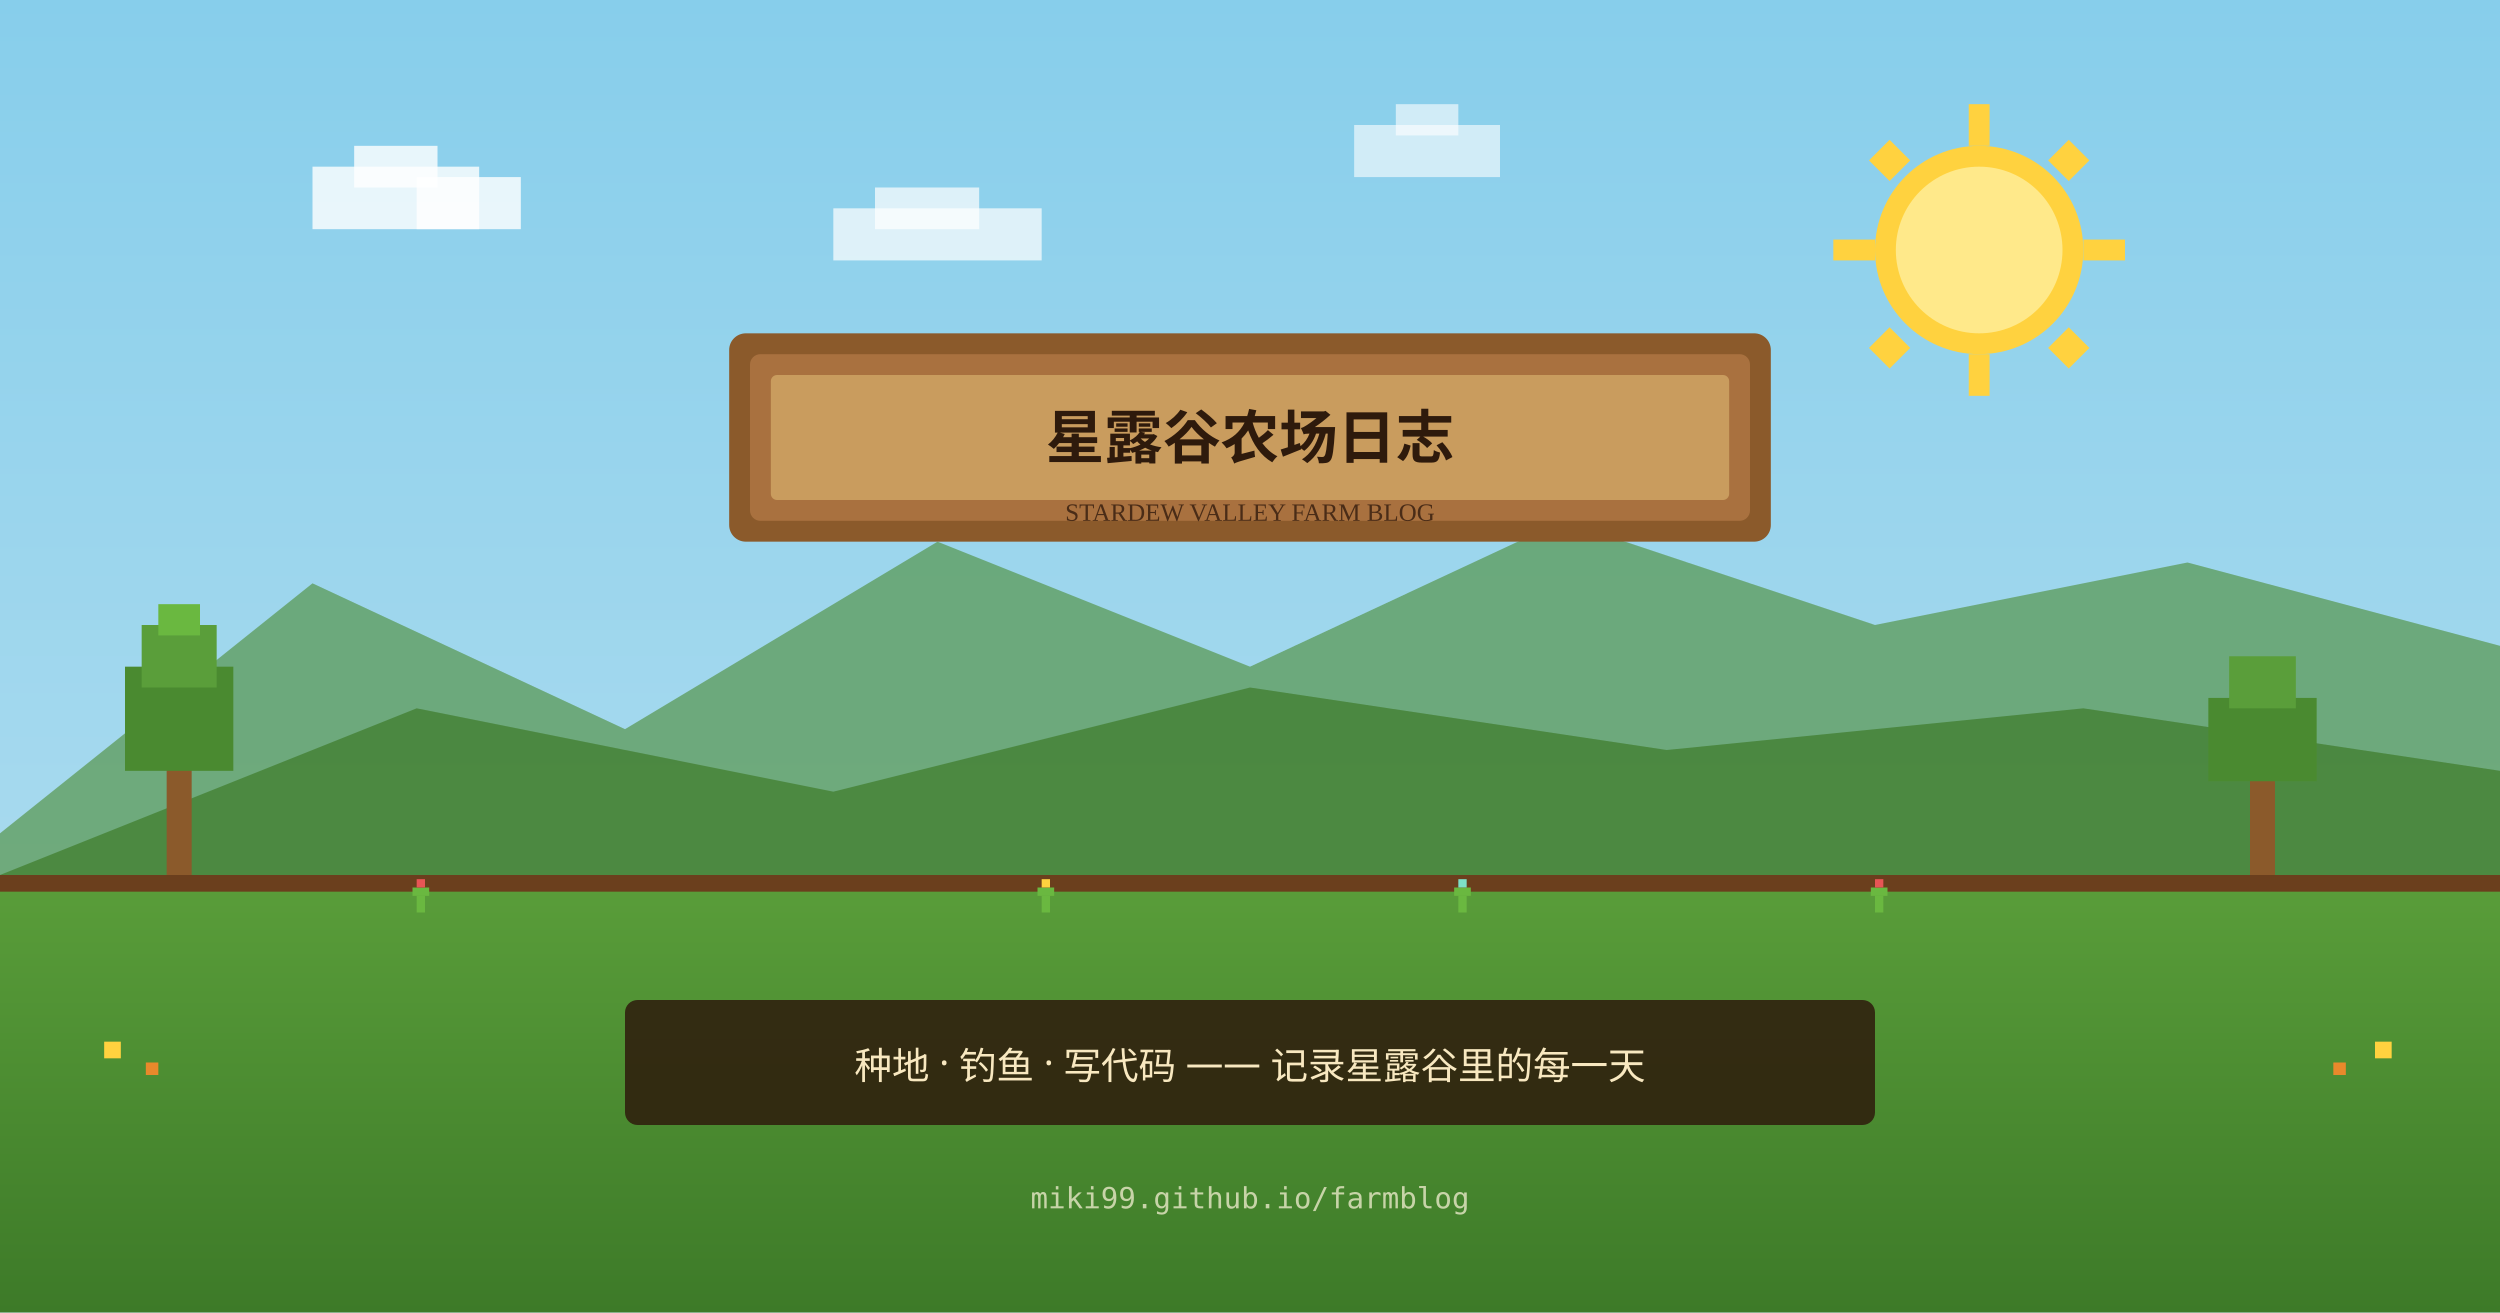
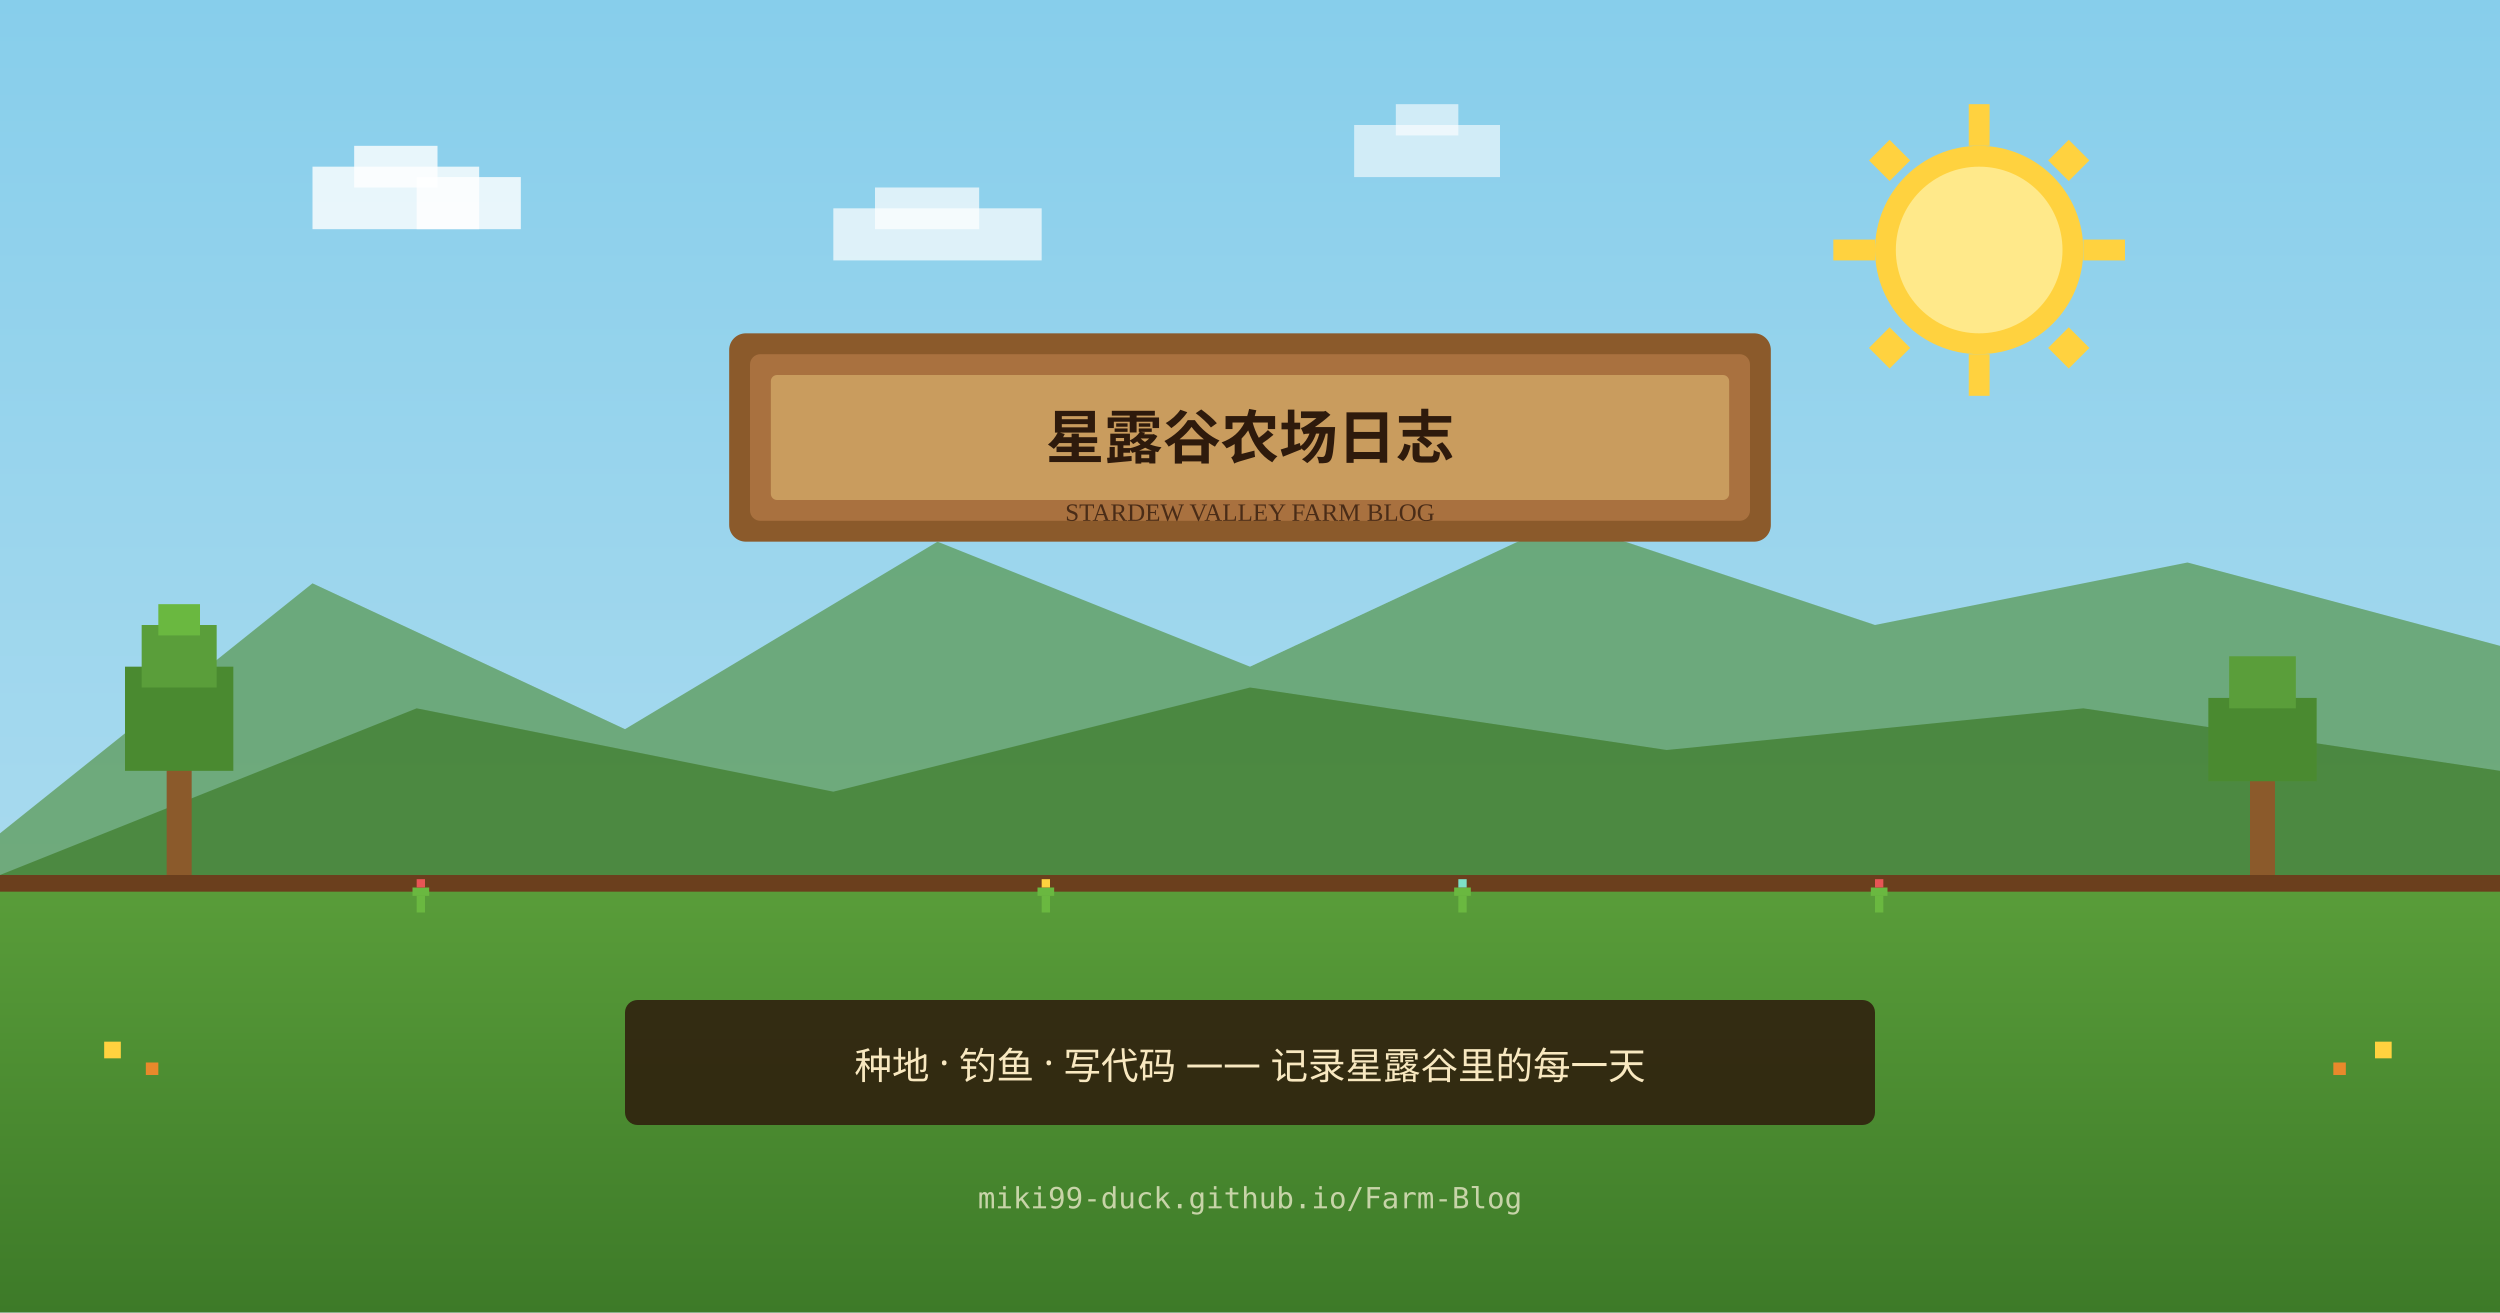
<svg xmlns="http://www.w3.org/2000/svg" width="1200" height="630" viewBox="0 0 1200 630">
  <defs>
    <linearGradient id="sky" x1="0" y1="0" x2="0" y2="1">
      <stop offset="0%" stop-color="#87ceeb" />
      <stop offset="100%" stop-color="#b8e0f0" />
    </linearGradient>
    <linearGradient id="ground" x1="0" y1="0" x2="0" y2="1">
      <stop offset="0%" stop-color="#5a9e3a" />
      <stop offset="100%" stop-color="#3d7a28" />
    </linearGradient>
  </defs>
  <rect width="1200" height="630" fill="url(#sky)" />
  <polygon points="0,400 150,280 300,350 450,260 600,320 750,250 900,300 1050,270 1200,310 1200,420 0,420" fill="#4a8a30" opacity="0.6" />
  <polygon points="0,420 200,340 400,380 600,330 800,360 1000,340 1200,370 1200,450 0,450" fill="#3d7a28" opacity="0.7" />
  <rect x="0" y="420" width="1200" height="210" fill="url(#ground)" />
  <rect x="0" y="420" width="1200" height="8" fill="#6b3f1d" />
  <circle cx="950" cy="120" r="50" fill="#ffd23f" />
  <circle cx="950" cy="120" r="40" fill="#ffe98a" />
  <rect x="945" y="50" width="10" height="20" fill="#ffd23f" />
  <rect x="945" y="170" width="10" height="20" fill="#ffd23f" />
  <rect x="880" y="115" width="20" height="10" fill="#ffd23f" />
  <rect x="1000" y="115" width="20" height="10" fill="#ffd23f" />
  <rect x="900" y="70" width="14" height="14" fill="#ffd23f" transform="rotate(45 907 77)" />
  <rect x="986" y="70" width="14" height="14" fill="#ffd23f" transform="rotate(45 993 77)" />
  <rect x="900" y="160" width="14" height="14" fill="#ffd23f" transform="rotate(45 907 167)" />
  <rect x="986" y="160" width="14" height="14" fill="#ffd23f" transform="rotate(45 993 167)" />
  <rect x="150" y="80" width="80" height="30" fill="#fff" opacity="0.8" />
  <rect x="170" y="70" width="40" height="20" fill="#fff" opacity="0.8" />
  <rect x="200" y="85" width="50" height="25" fill="#fff" opacity="0.8" />
  <rect x="400" y="100" width="100" height="25" fill="#fff" opacity="0.7" />
  <rect x="420" y="90" width="50" height="20" fill="#fff" opacity="0.7" />
  <rect x="650" y="60" width="70" height="25" fill="#fff" opacity="0.6" />
  <rect x="670" y="50" width="30" height="15" fill="#fff" opacity="0.6" />
  <rect x="80" y="360" width="12" height="60" fill="#8b5a2b" />
  <rect x="60" y="320" width="52" height="50" fill="#4a8a30" />
  <rect x="68" y="300" width="36" height="30" fill="#5a9e3a" />
  <rect x="76" y="290" width="20" height="15" fill="#6ab840" />
  <rect x="1080" y="370" width="12" height="50" fill="#8b5a2b" />
  <rect x="1060" y="335" width="52" height="40" fill="#4a8a30" />
  <rect x="1070" y="315" width="32" height="25" fill="#5a9e3a" />
  <rect x="350" y="160" width="500" height="100" rx="8" fill="#8b5a2b" />
  <rect x="360" y="170" width="480" height="80" rx="5" fill="#a9713f" />
  <rect x="370" y="180" width="460" height="60" rx="3" fill="#c99c5e" />
  <text x="600" y="220" font-family="Press Start 2P, monospace" font-size="28" fill="#2e1a0c" text-anchor="middle" font-weight="bold">星露谷农场日志</text>
  <text x="600" y="250" font-family="Press Start 2P, monospace" font-size="12" fill="#4a2c17" text-anchor="middle">STARDEW VALLEY FARM BLOG</text>
  <rect x="300" y="480" width="600" height="60" rx="6" fill="#2e1a0c" opacity="0.85" />
  <text x="600" y="518" font-family="sans-serif" font-size="18" fill="#f8e8c0" text-anchor="middle">种地 · 钓鱼 · 写代码 —— 记录星露谷里的每一天</text>
-   <text x="600" y="580" font-family="monospace" font-size="14" fill="#fff6dd" text-anchor="middle" opacity="0.7">miki99.github.io/farmblog</text>
+   <text x="600" y="580" font-family="monospace" font-size="14" fill="#fff6dd" text-anchor="middle" opacity="0.7">miki99-duck.github.io/Farm-Blog</text>
  <rect x="50" y="500" width="8" height="8" fill="#ffd23f" />
  <rect x="70" y="510" width="6" height="6" fill="#e8892b" />
  <rect x="1140" y="500" width="8" height="8" fill="#ffd23f" />
  <rect x="1120" y="510" width="6" height="6" fill="#e8892b" />
  <rect x="200" y="430" width="4" height="8" fill="#6ab840" />
  <rect x="198" y="426" width="8" height="4" fill="#6ab840" />
  <rect x="200" y="422" width="4" height="4" fill="#e85555" />
  <rect x="500" y="430" width="4" height="8" fill="#6ab840" />
  <rect x="498" y="426" width="8" height="4" fill="#6ab840" />
  <rect x="500" y="422" width="4" height="4" fill="#ffd23f" />
  <rect x="700" y="430" width="4" height="8" fill="#6ab840" />
  <rect x="698" y="426" width="8" height="4" fill="#6ab840" />
  <rect x="700" y="422" width="4" height="4" fill="#7ee0c8" />
  <rect x="900" y="430" width="4" height="8" fill="#6ab840" />
  <rect x="898" y="426" width="8" height="4" fill="#6ab840" />
  <rect x="900" y="422" width="4" height="4" fill="#e85555" />
</svg>
